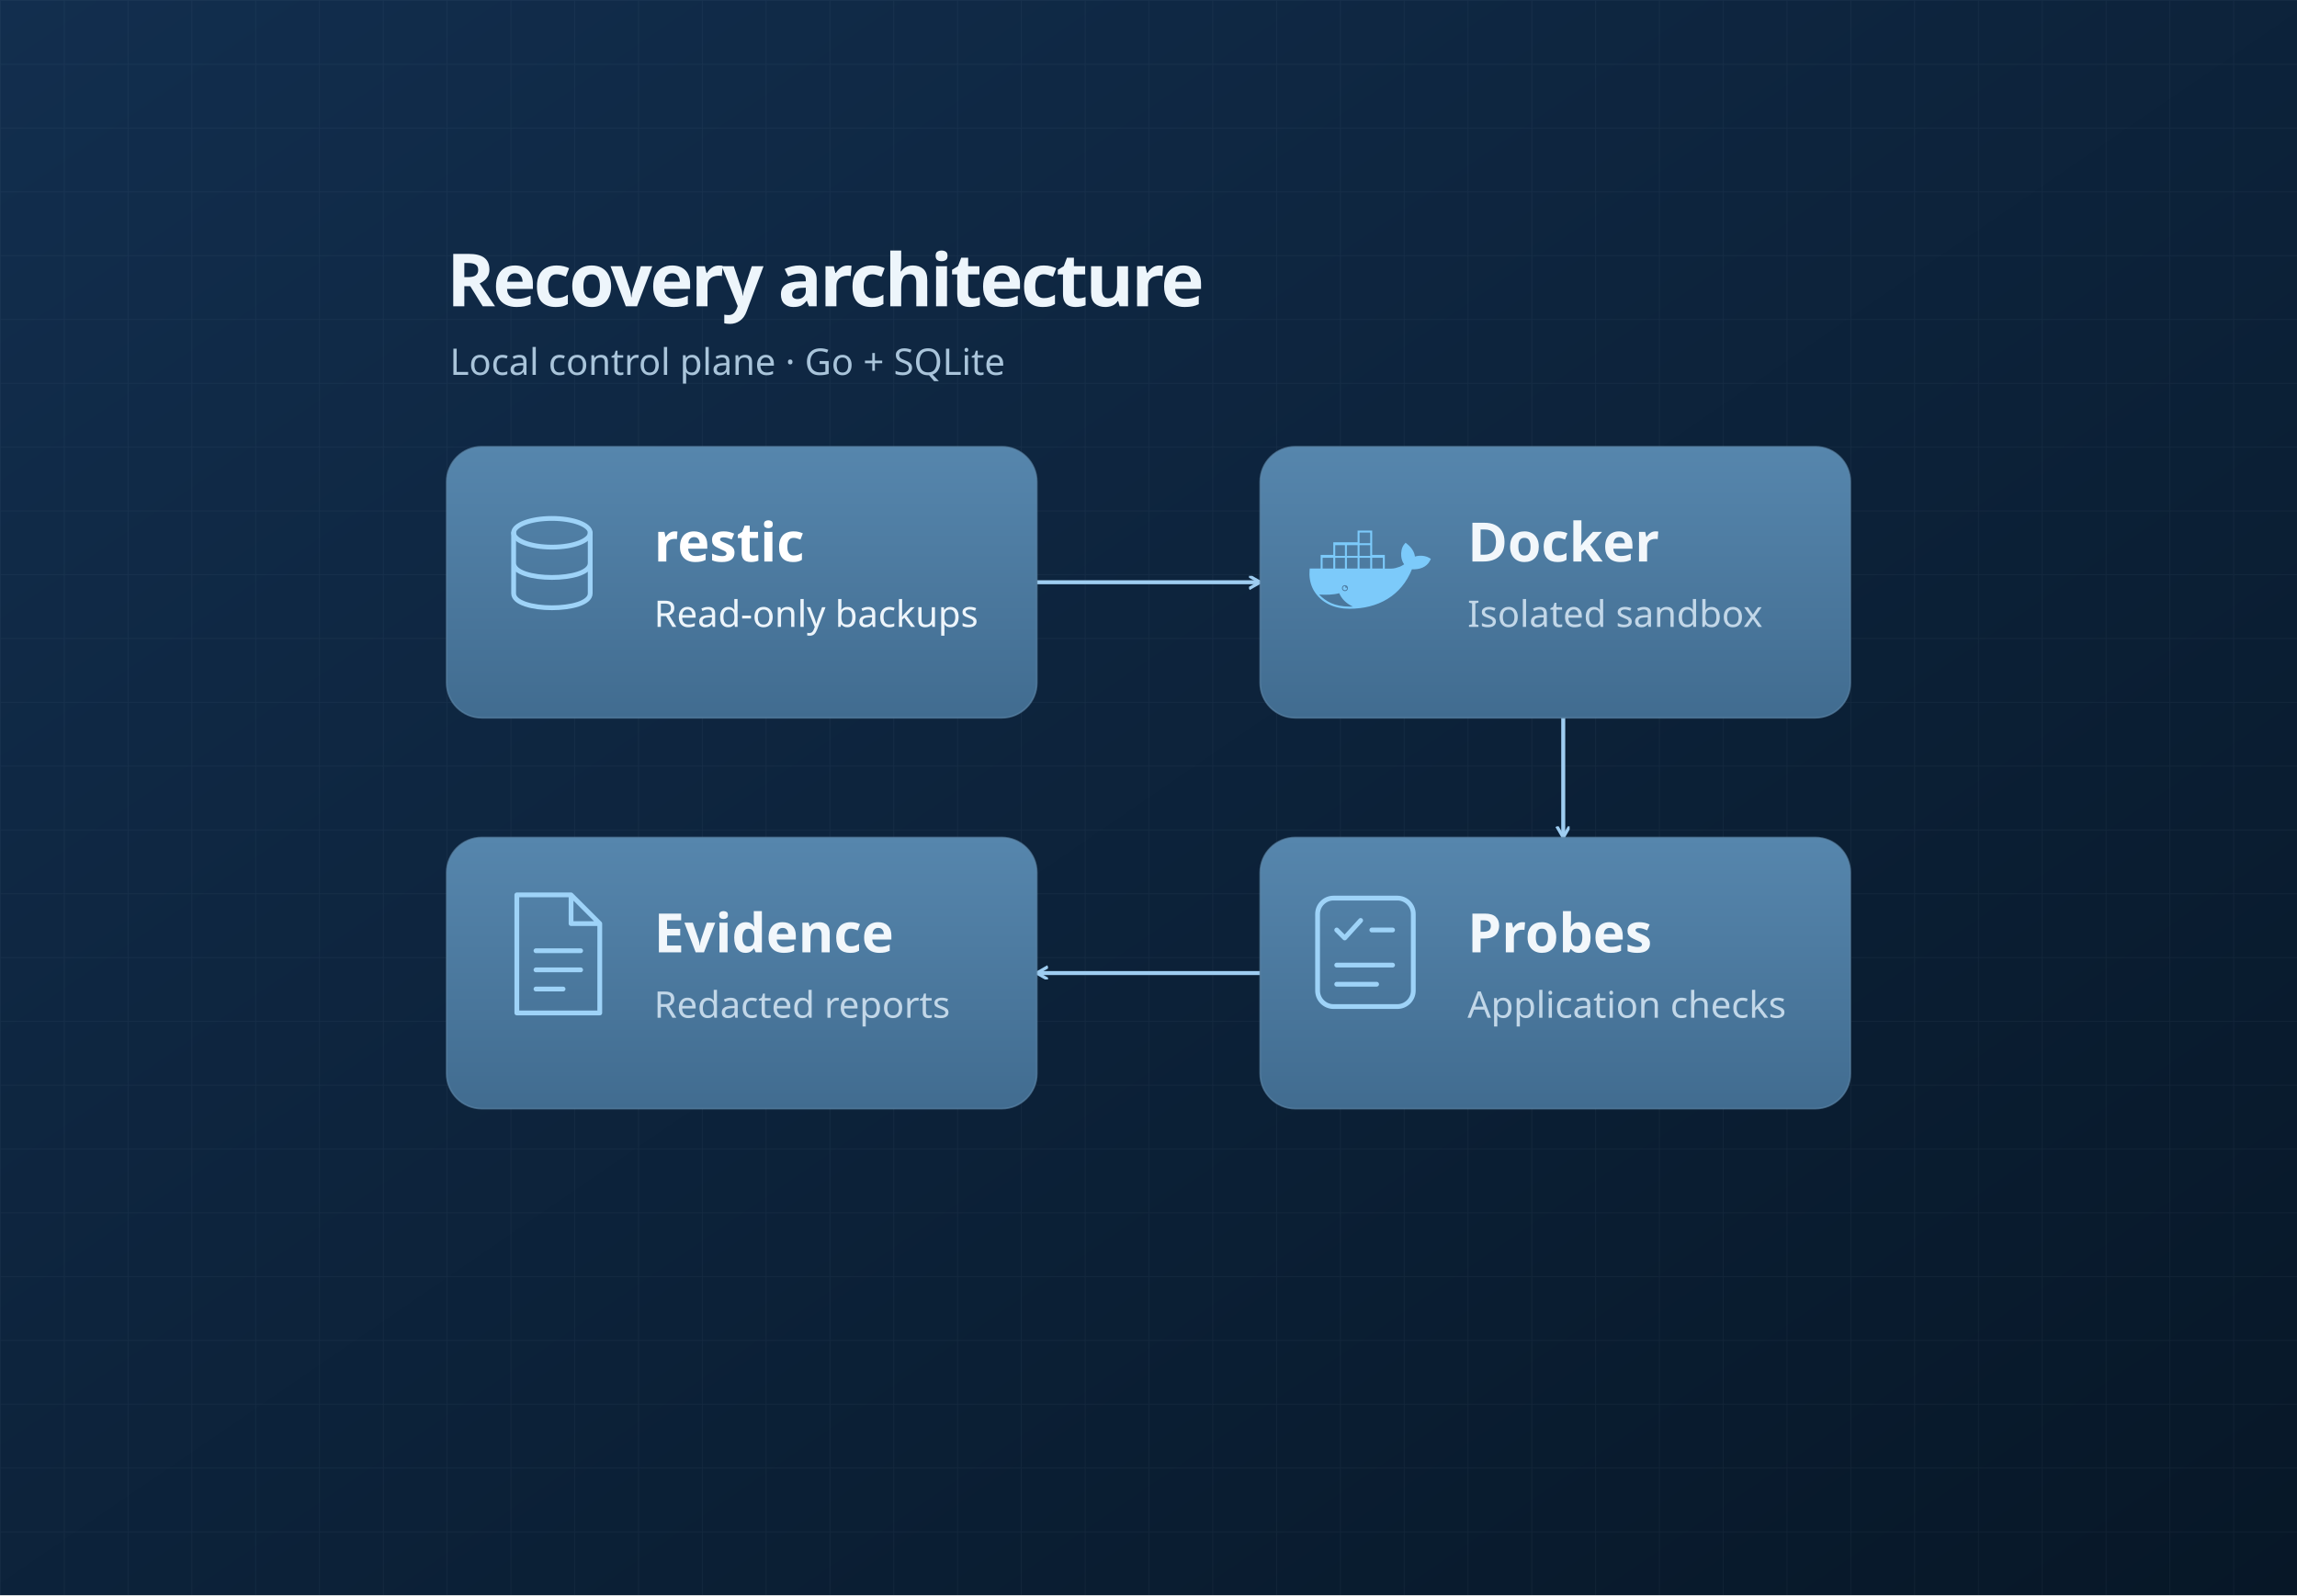
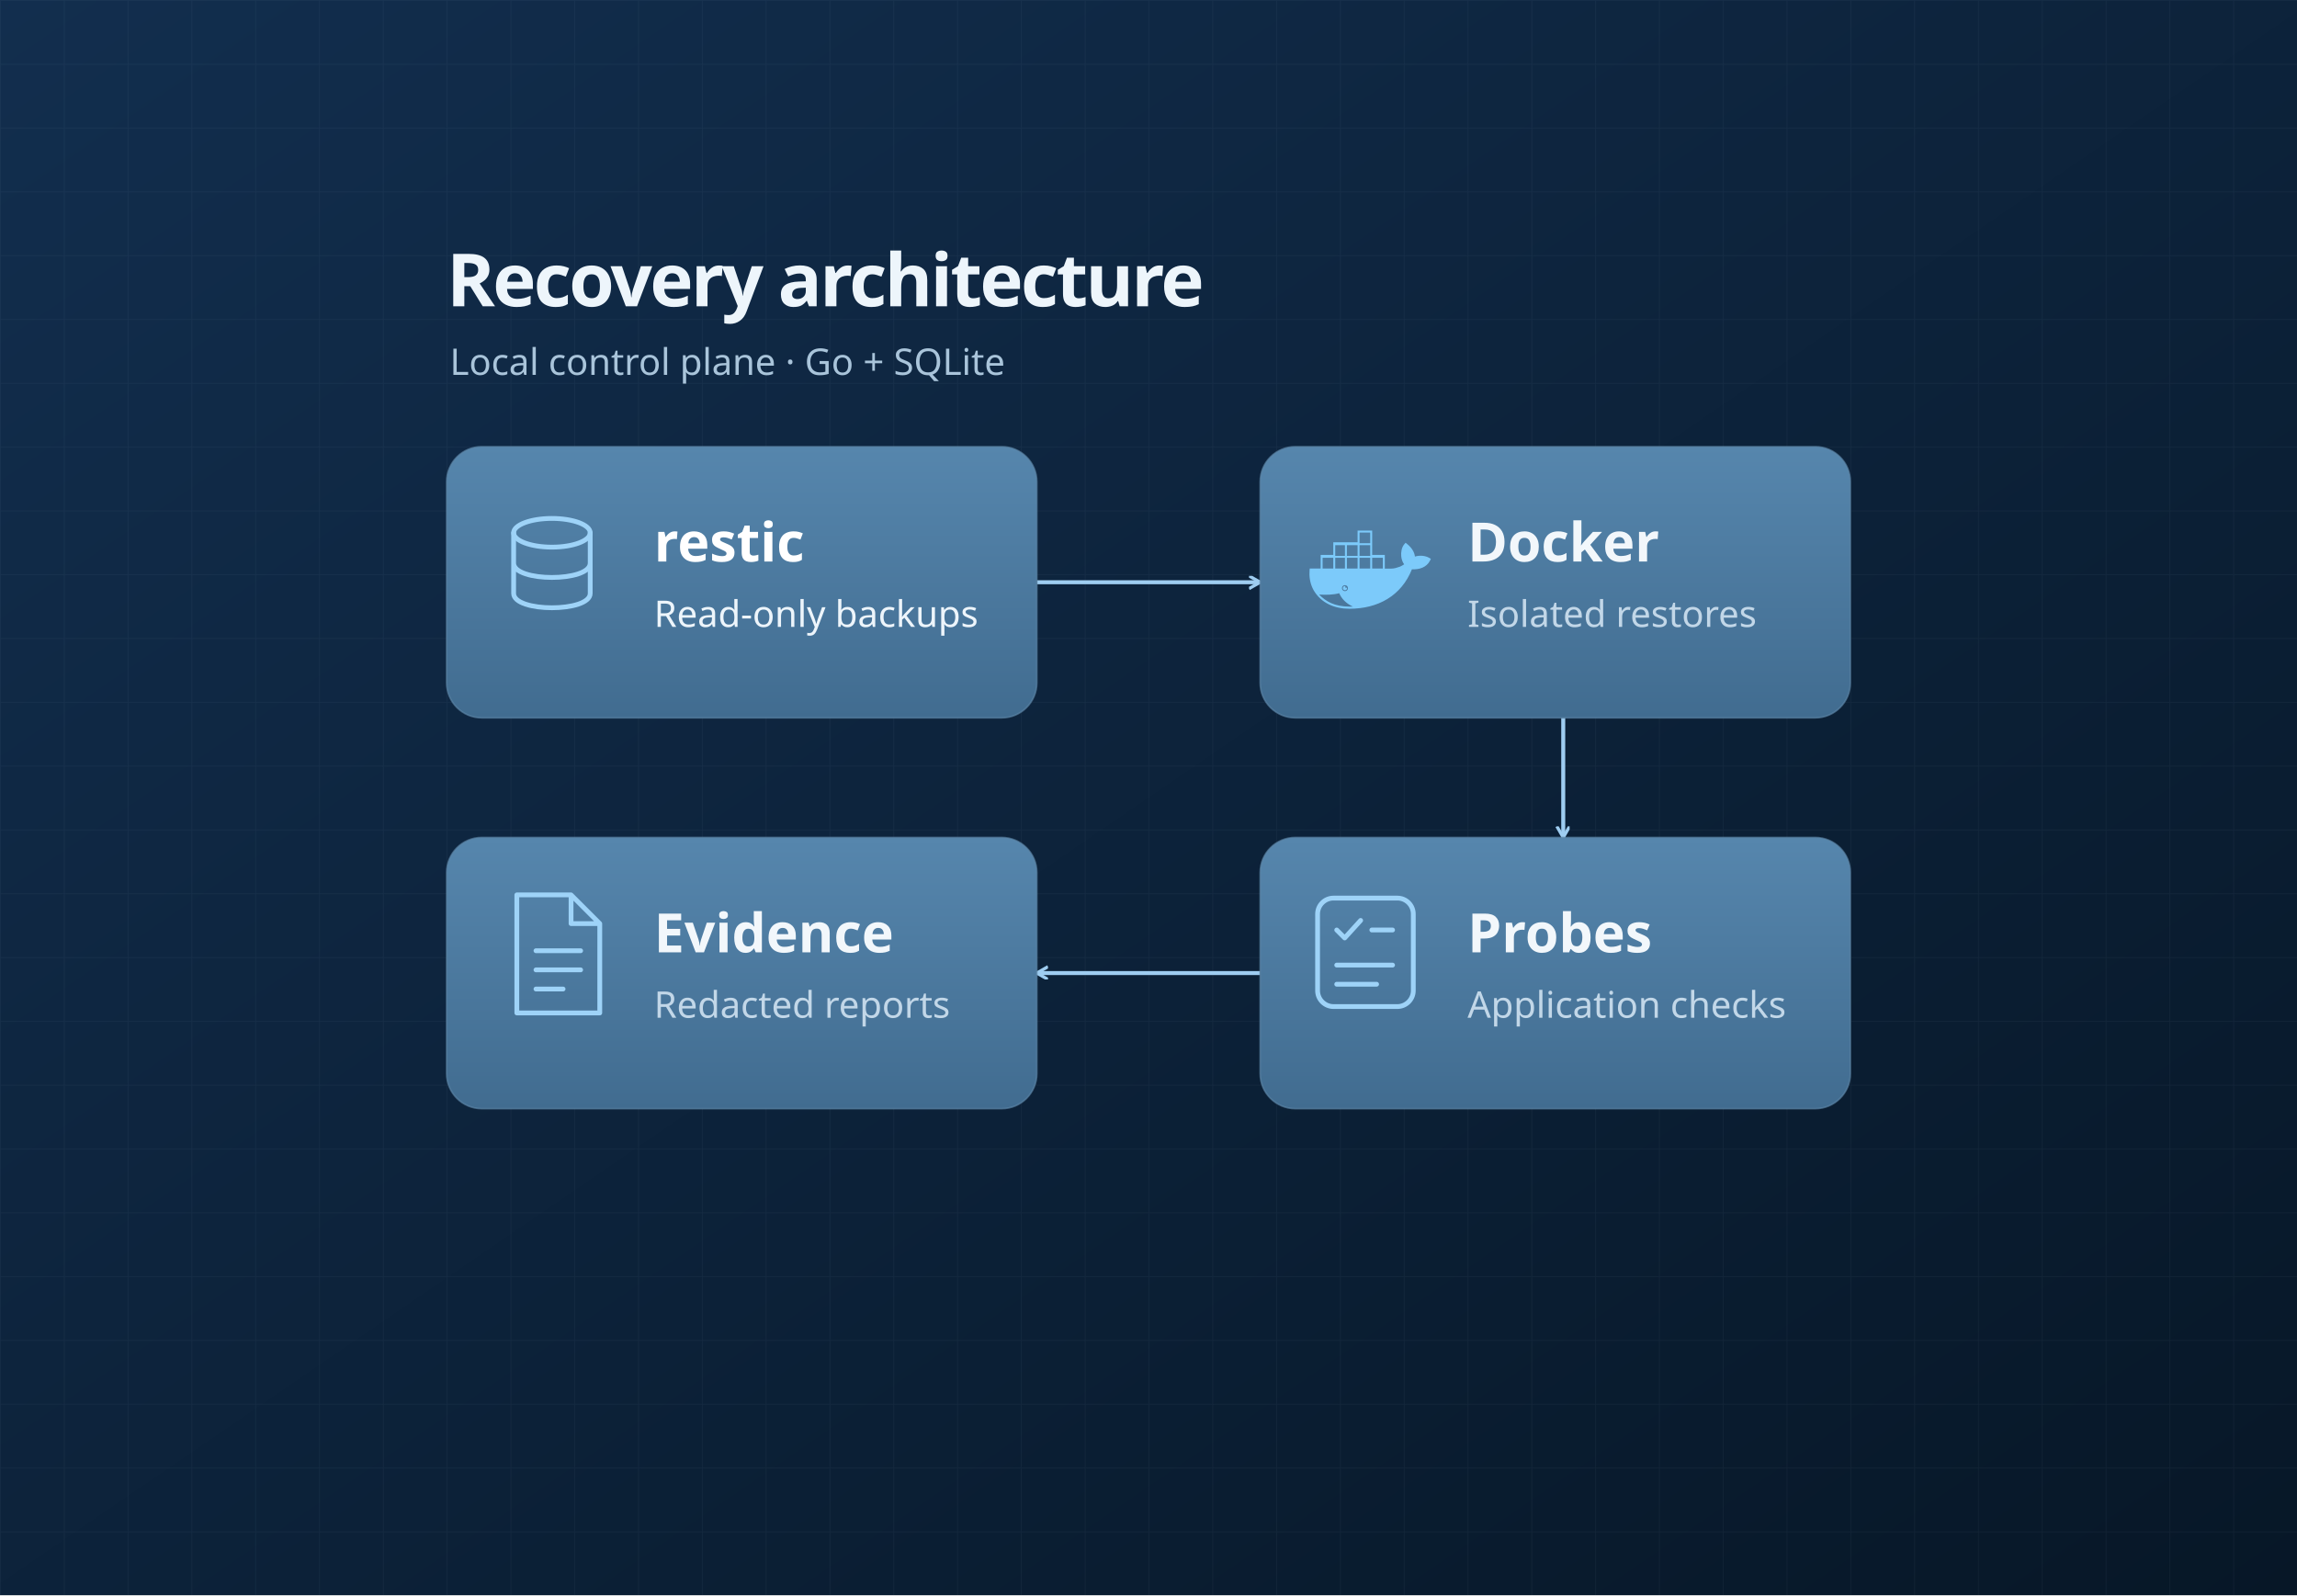
<svg xmlns="http://www.w3.org/2000/svg" width="1440" height="1000" viewBox="0 0 1440 1000" role="img" aria-labelledby="title desc">
  <defs>
    <linearGradient id="background" x2="1" y2="1">
      <stop stop-color="#122e4e" />
      <stop offset="1" stop-color="#071727" />
    </linearGradient>
    <linearGradient id="surface" x2="0" y2="1">
      <stop stop-color="#5686ad" />
      <stop offset="1" stop-color="#416c90" />
    </linearGradient>
    <pattern id="grid" width="40" height="40" patternUnits="userSpaceOnUse">
      <path d="M40 0H0V40" fill="none" stroke="#aac7e0" stroke-opacity=".055" />
    </pattern>
    <marker id="arrow" markerWidth="9" markerHeight="9" refX="7" refY="4" orient="auto" markerUnits="userSpaceOnUse">
      <path d="M0 0L7 4L0 8" fill="none" stroke="#9ecdf1" stroke-width="2" />
    </marker>
    <symbol id="database" viewBox="0 0 72 72">
      <g fill="none" stroke="currentColor" stroke-width="3" stroke-linecap="round">
        <ellipse cx="36" cy="16" rx="24" ry="9" />
        <path d="M12 16v38c0 12 48 12 48 0V16M12 35c0 12 48 12 48 0" />
      </g>
    </symbol>
  </defs>
  <rect width="1440" height="1000" fill="url(#background)" />
  <rect width="1440" height="1000" fill="url(#grid)" />
  <g font-family="Verdana, sans-serif">
    <text x="280" y="192" fill="#edf5fb" font-size="46" font-weight="700" letter-spacing="-1.5">Recovery architecture</text>
    <text x="282" y="235" fill="#a9c4da" font-size="23">Local control plane · Go + SQLite</text>
    <g fill="none" stroke="#9ecdf1" stroke-width="2.5" marker-end="url(#arrow)">
      <path d="M650 365H790" />
      <path d="M980 450V525" />
      <path d="M790 610H650" />
    </g>
    <g>
      <rect x="280" y="280" width="370" height="170" rx="22" fill="url(#surface)" stroke="#5d86a8" stroke-opacity=".65" />
      <use href="#database" x="310" y="318" width="72" height="72" color="#9ed3f8" />
      <text x="410" y="352" fill="#ffffff" font-size="34" font-weight="700">restic</text>
      <text x="410" y="393" fill="#edf5fb" font-size="23">Read-only backups</text>
    </g>
    <g>
      <rect x="790" y="280" width="370" height="170" rx="22" fill="url(#surface)" stroke="#5d86a8" stroke-opacity=".65" />
      <svg x="820" y="318" width="78" height="78" viewBox="0 0 128 128">
        <path fill="#7ccafa" d="M124.8 52.1c-4.3-2.5-10-2.8-14.8-1.4-.6-5.2-4-9.7-8-12.9l-1.6-1.3-1.4 1.6c-2.7 3.1-3.5 8.3-3.1 12.3.3 2.9 1.2 5.9 3 8.3-1.4.8-2.9 1.9-4.3 2.4-2.8 1-5.9 2-8.9 2H79V49H66V24H51v12H26v13H13v14H1.8l-.2 1.5c-.5 6.4.3 12.6 3 18.5l1.1 2.2.1.2c7.9 13.4 21.7 19 36.8 19 29.2 0 53.3-13.1 64.3-40.6 7.4.4 15-1.8 18.6-8.9l.9-1.8-1.6-1zM28 39h10v11H28V39zm13.1 44.2c0 1.7-1.4 3.1-3.1 3.1-1.7 0-3.1-1.4-3.1-3.1 0-1.7 1.4-3.1 3.1-3.1 1.7.1 3.1 1.4 3.1 3.1zM28 52h10v11H28V52zm-13 0h11v11H15V52zm27.7 50.2c-15.8-.1-24.3-5.4-31.3-12.4 2.1.1 4.1.2 5.9.2 1.6 0 3.2 0 4.7-.1 3.9-.2 7.3-.7 10.1-1.5 2.3 5.3 6.5 10.2 14 13.8h-3.4zM51 63H40V52h11v11zm0-13H40V39h11v11zm13 13H53V52h11v11zm0-13H53V39h11v11zm0-13H53V26h11v11zm13 26H66V52h11v11zM38.8 81.2c-.2-.1-.5-.2-.8-.2-1.2 0-2.2 1-2.2 2.2 0 1.2 1 2.2 2.2 2.2s2.2-1 2.2-2.2c0-.3-.1-.6-.2-.8-.2.3-.4.5-.8.5-.5 0-.9-.4-.9-.9.1-.4.3-.7.5-.8z" />
      </svg>
      <text x="920" y="352" fill="#f2f7fb" font-size="34" font-weight="700">Docker</text>
-       <text x="920" y="393" fill="#c2d7e8" font-size="23">Isolated sandbox</text>
+       <text x="920" y="393" fill="#c2d7e8" font-size="23">Isolated restores</text>
    </g>
    <g>
      <rect x="790" y="525" width="370" height="170" rx="22" fill="url(#surface)" stroke="#5d86a8" stroke-opacity=".65" />
      <g transform="translate(826 563)" fill="none" stroke="#9ed3f8" stroke-width="3" stroke-linecap="round" stroke-linejoin="round">
        <rect width="60" height="68" rx="10" />
        <path d="m12 20 5 5 10-11m7 6h13M12 42h35M12 54h25" />
      </g>
      <text x="920" y="597" fill="#f2f7fb" font-size="34" font-weight="700">Probes</text>
      <text x="920" y="638" fill="#c2d7e8" font-size="23">Application checks</text>
    </g>
    <g>
      <rect x="280" y="525" width="370" height="170" rx="22" fill="url(#surface)" stroke="#5d86a8" stroke-opacity=".65" />
      <g transform="translate(318 561)" fill="none" stroke="#9ed3f8" stroke-width="3" stroke-linecap="round" stroke-linejoin="round">
        <path d="M6 0h34l18 18v56H6zM40 0v18h18M18 35h28M18 47h28M18 59h17" />
      </g>
      <text x="410" y="597" fill="#f2f7fb" font-size="34" font-weight="700">Evidence</text>
      <text x="410" y="638" fill="#c2d7e8" font-size="23">Redacted reports</text>
    </g>
  </g>
</svg>
